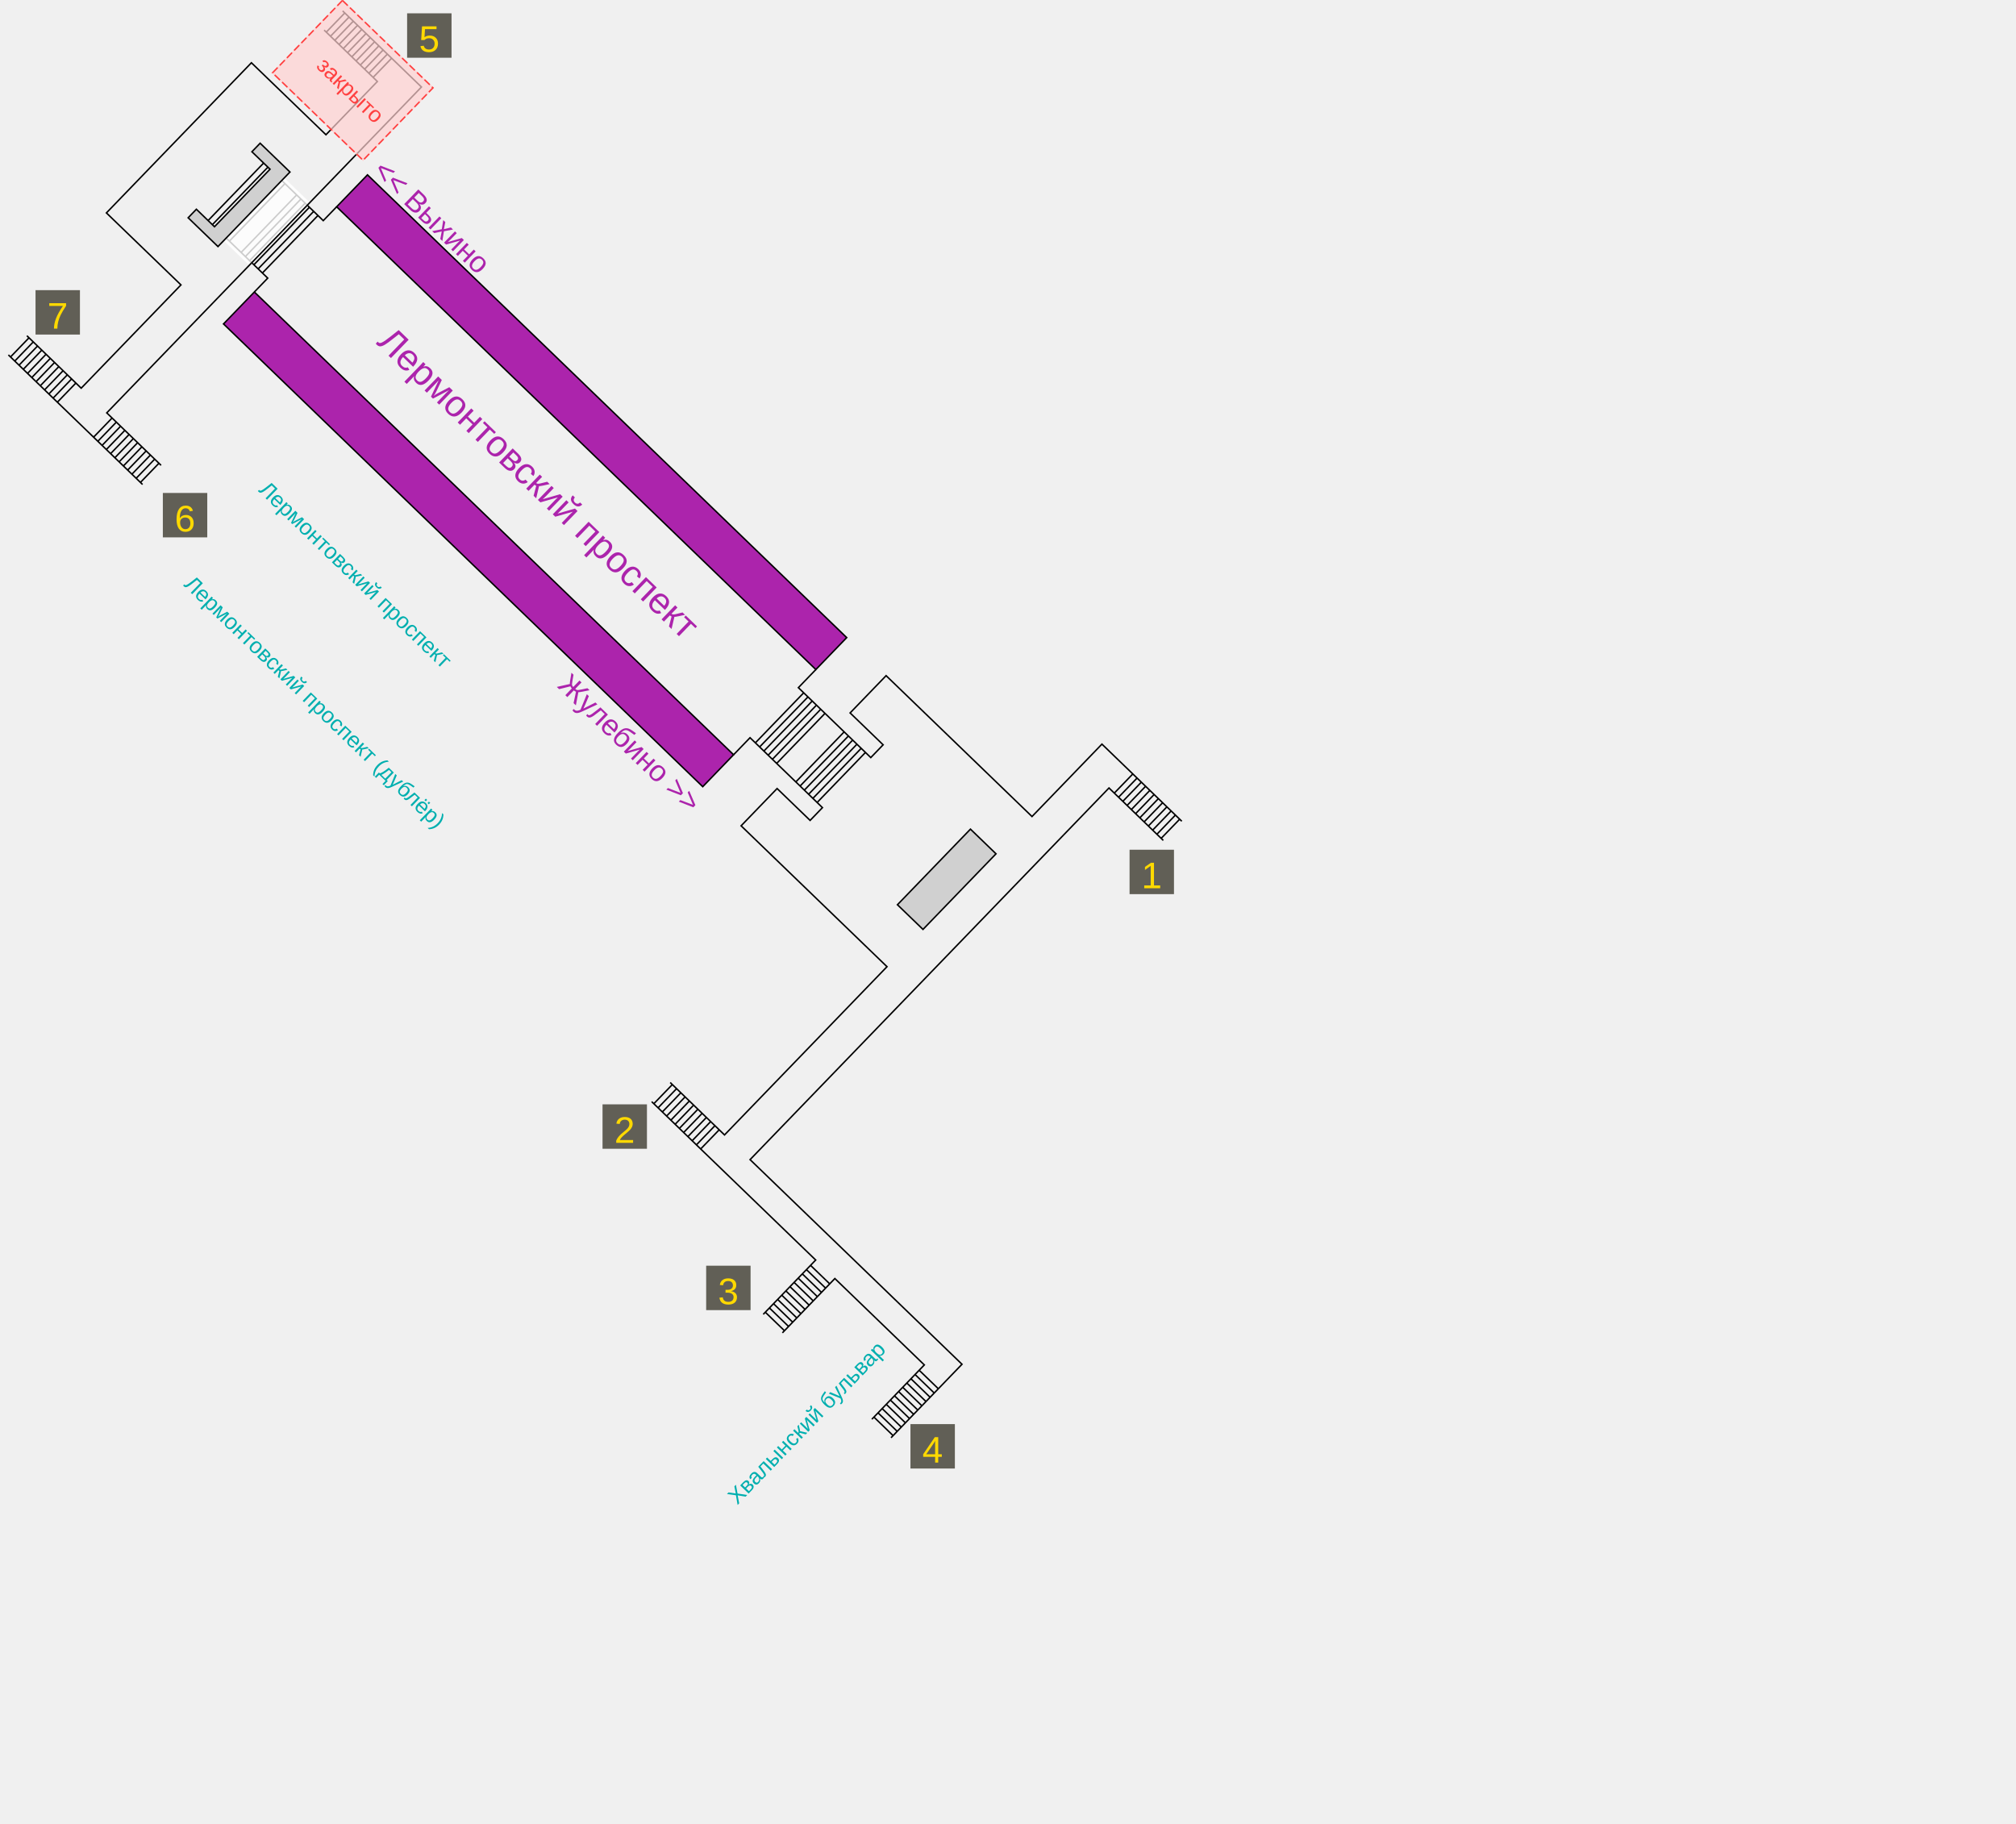
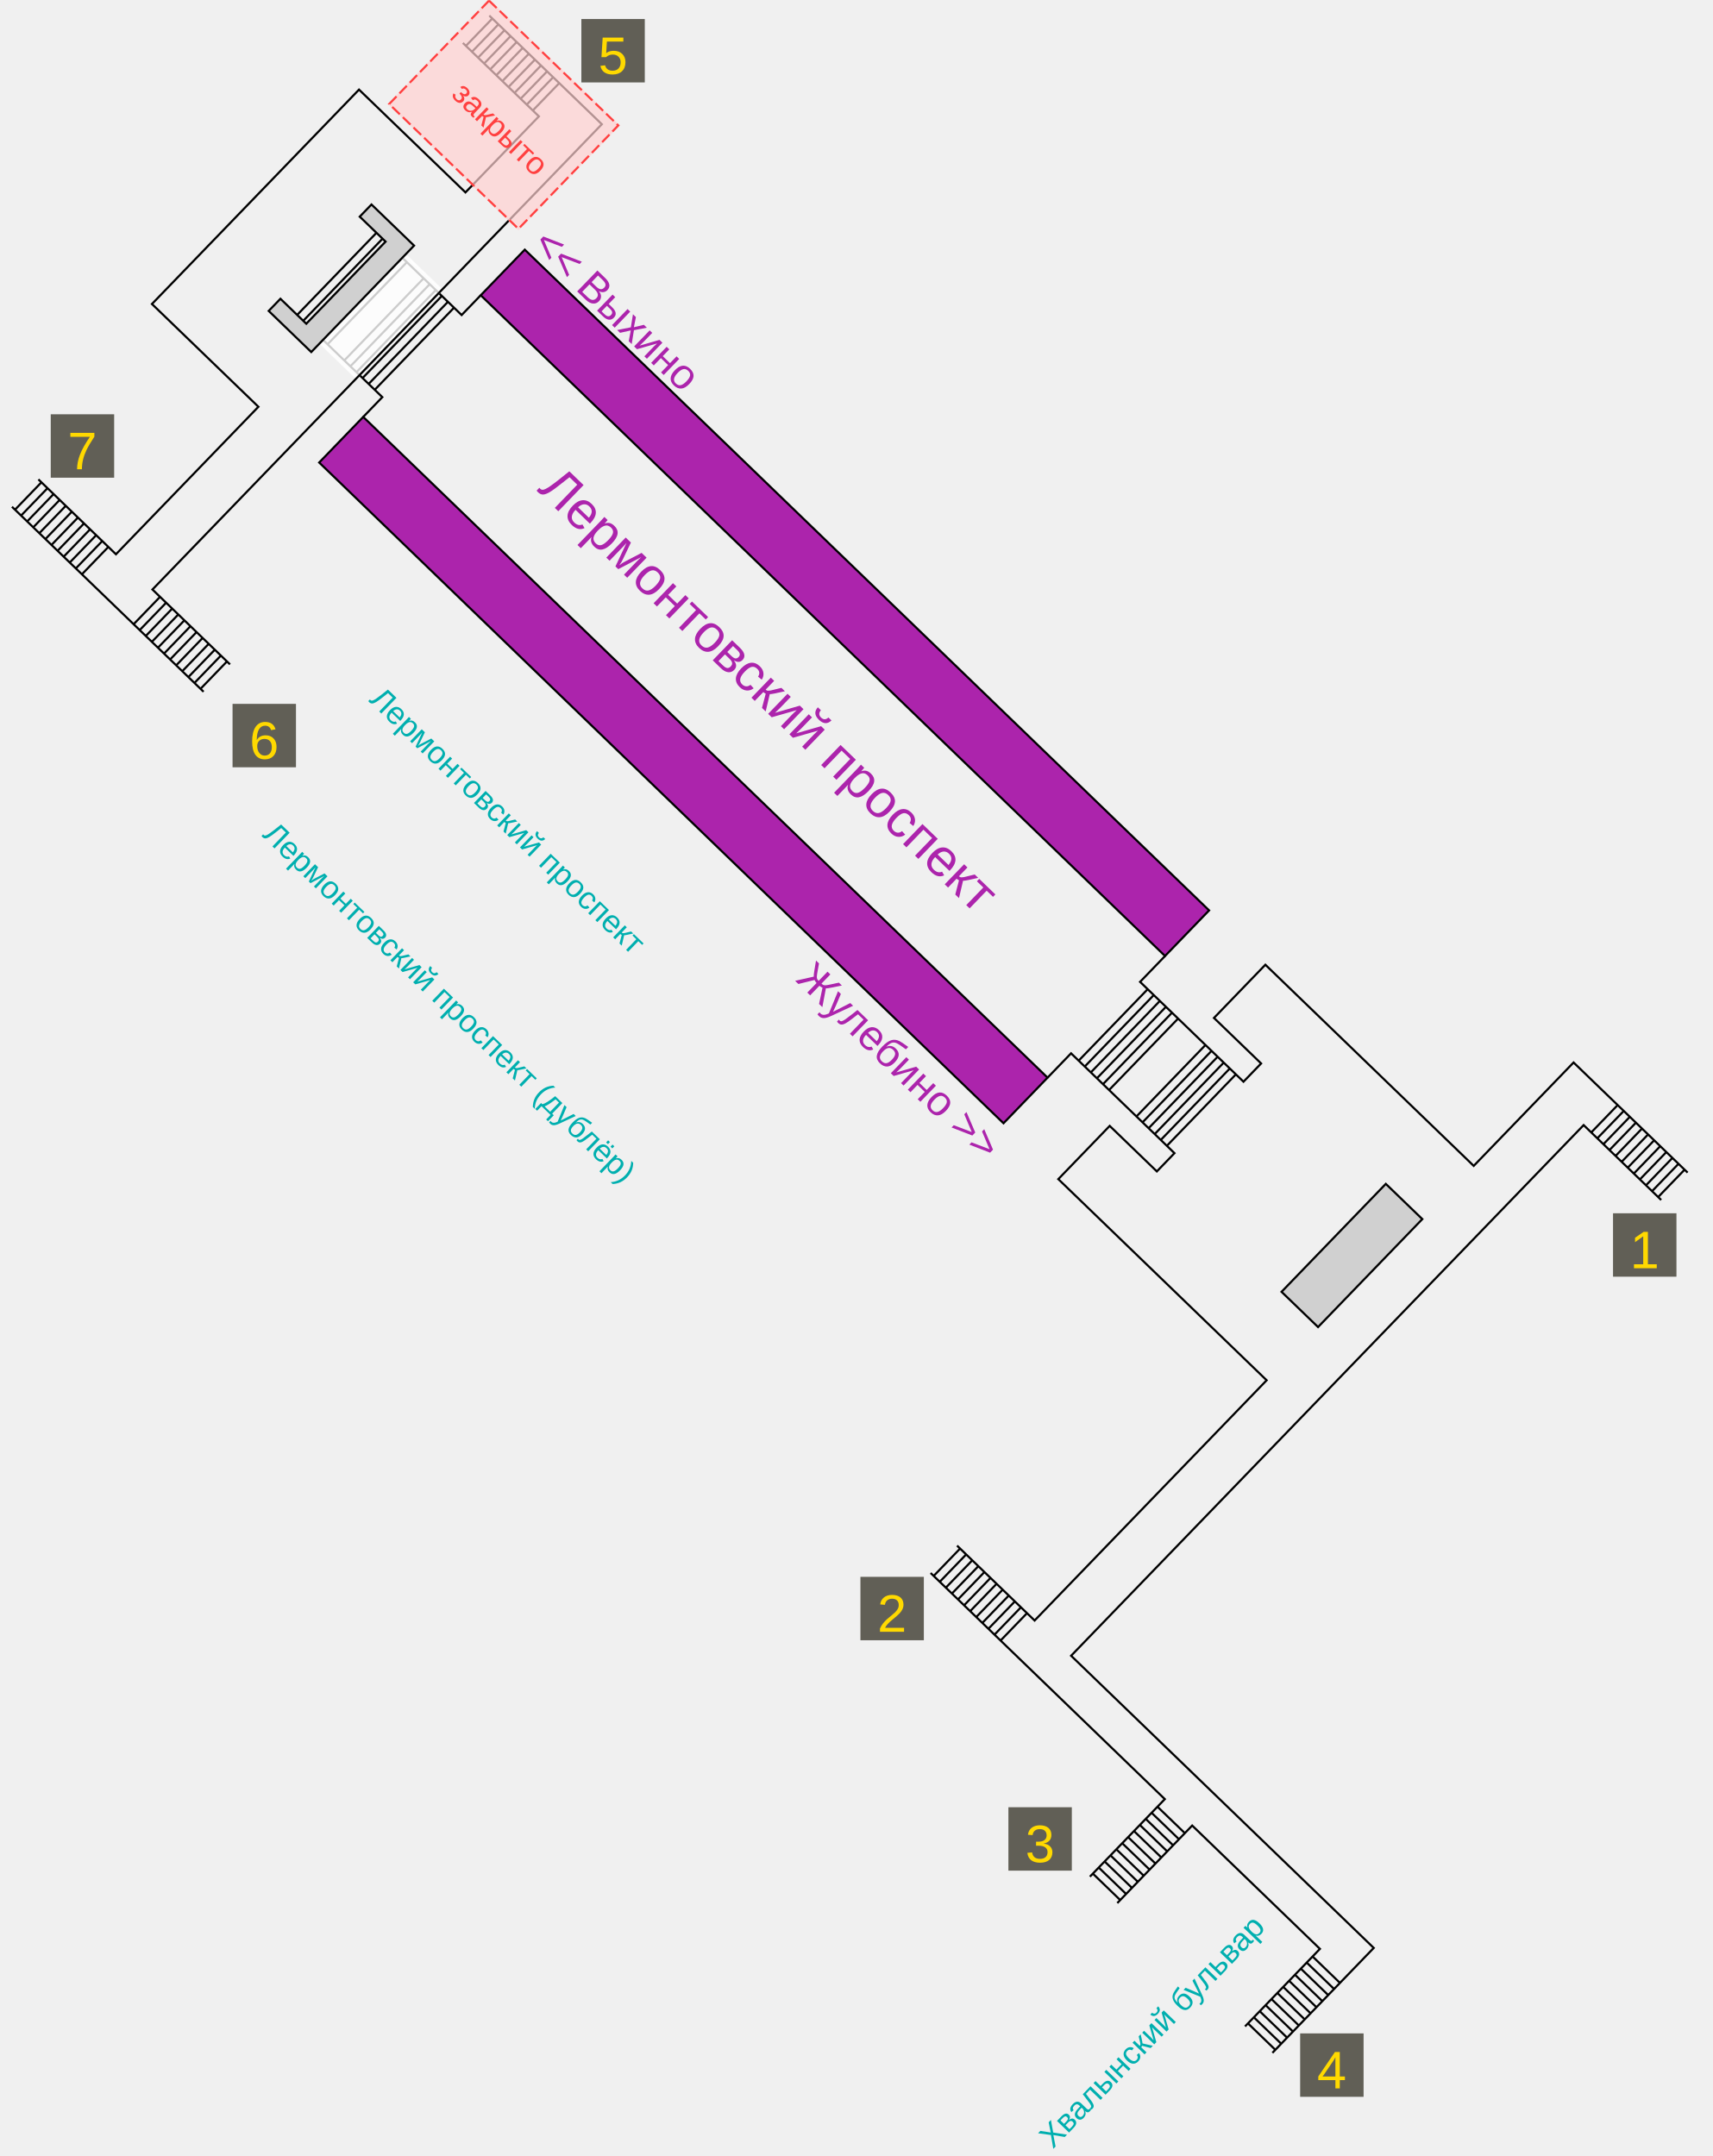
- <svg xmlns="http://www.w3.org/2000/svg" baseProfile="full" height="100%" version="1.1" width="100%">
+ <svg xmlns="http://www.w3.org/2000/svg" baseProfile="full" height="1020.0" version="1.1" width="810.0">
  <defs>
    <marker id="id229" markerHeight="3" markerUnits="strokeWidth" markerWidth="4" orient="auto" refX="0" refY="5" viewBox="0,0,10,10">
      <path d="M 0 0 L 10 5 L 0 10 z" />
    </marker>
  </defs>
-   <g transform="scale(0.5)">
-     <rect fill="none" height="1020" stroke="none" stroke-width="0" width="810" x="0" y="0" />
-     <g transform="rotate(44.0,405,510)">
-       <polygon fill="#ac24ac" points="20,337 470,337 470,367 20,367" stroke="#000000" stroke-width="1" />
-       <polygon fill="#ac24ac" points="20,447 470,447 470,477 20,477" stroke="#000000" stroke-width="1" />
-       <text fill="#ac24ac" font-family="Arial" font-size="20" stroke="none" stroke-width="0" x="21" y="334.0">&lt;&lt; Выхино</text>
-       <text fill="#ac24ac" font-family="Arial" font-size="20" stroke="none" stroke-width="0" x="352" y="497.0">Жулебино &gt;&gt;</text>
-       <text fill="#ac24ac" font-family="Arial" font-size="25" stroke="none" stroke-width="0" x="103" y="415.0">Лермонтовский проспект</text>
-       <polyline fill="none" points="470,367 470,384 538,384 538,372 507,372 507,337 644,337 644,269 719,269" stroke="#000000" stroke-width="1" />
-       <polyline fill="none" points="719,287 668,287 668,636 867,636 867,705" stroke="#000000" stroke-width="1" />
-       <polyline fill="none" points="747,705 747,654 593,654" stroke="#000000" stroke-width="1" />
-       <polyline fill="none" points="765,705 765,654 849,654 849,705" stroke="#000000" stroke-width="1" />
-       <polyline fill="none" points="593,636 644,636 644,478 507,478 507,443 538,443 538,431 470,431 470,447" stroke="#000000" stroke-width="1" />
-       <line stroke="#000000" stroke-width="1" x1="475" x2="475" y1="431" y2="384" />
-       <line stroke="#000000" stroke-width="1" x1="479" x2="479" y1="431" y2="384" />
-       <line stroke="#000000" stroke-width="1" x1="483" x2="483" y1="431" y2="384" />
-       <line stroke="#000000" stroke-width="1" x1="487" x2="487" y1="431" y2="384" />
-       <line stroke="#000000" stroke-width="1" x1="491" x2="491" y1="431" y2="384" />
-       <line stroke="#000000" stroke-width="1" x1="495" x2="495" y1="431" y2="384" />
-       <line stroke="#000000" stroke-width="1" x1="513" x2="513" y1="431" y2="384" />
-       <line stroke="#000000" stroke-width="1" x1="517" x2="517" y1="431" y2="384" />
-       <line stroke="#000000" stroke-width="1" x1="521" x2="521" y1="431" y2="384" />
-       <line stroke="#000000" stroke-width="1" x1="525" x2="525" y1="431" y2="384" />
-       <line stroke="#000000" stroke-width="1" x1="529" x2="529" y1="431" y2="384" />
-       <line stroke="#000000" stroke-width="1" x1="533" x2="533" y1="431" y2="384" />
-       <line stroke="#000000" stroke-width="1" x1="765" x2="747" y1="703" y2="703" />
-       <line stroke="#000000" stroke-width="1" x1="765" x2="747" y1="699" y2="699" />
-       <line stroke="#000000" stroke-width="1" x1="765" x2="747" y1="695" y2="695" />
-       <line stroke="#000000" stroke-width="1" x1="765" x2="747" y1="691" y2="691" />
-       <line stroke="#000000" stroke-width="1" x1="765" x2="747" y1="687" y2="687" />
-       <line stroke="#000000" stroke-width="1" x1="765" x2="747" y1="683" y2="683" />
-       <line stroke="#000000" stroke-width="1" x1="765" x2="747" y1="679" y2="679" />
-       <line stroke="#000000" stroke-width="1" x1="765" x2="747" y1="675" y2="675" />
-       <line stroke="#000000" stroke-width="1" x1="765" x2="747" y1="671" y2="671" />
-       <line stroke="#000000" stroke-width="1" x1="765" x2="747" y1="667" y2="667" />
-       <line stroke="#000000" stroke-width="1" x1="765" x2="747" y1="663" y2="663" />
-       <line stroke="#000000" stroke-width="1" x1="765" x2="747" y1="659" y2="659" />
-       <line stroke="#000000" stroke-width="1" x1="849" x2="867" y1="703" y2="703" />
-       <line stroke="#000000" stroke-width="1" x1="849" x2="867" y1="699" y2="699" />
-       <line stroke="#000000" stroke-width="1" x1="849" x2="867" y1="695" y2="695" />
-       <line stroke="#000000" stroke-width="1" x1="849" x2="867" y1="691" y2="691" />
-       <line stroke="#000000" stroke-width="1" x1="849" x2="867" y1="687" y2="687" />
-       <line stroke="#000000" stroke-width="1" x1="849" x2="867" y1="683" y2="683" />
-       <line stroke="#000000" stroke-width="1" x1="849" x2="867" y1="679" y2="679" />
-       <line stroke="#000000" stroke-width="1" x1="849" x2="867" y1="675" y2="675" />
-       <line stroke="#000000" stroke-width="1" x1="849" x2="867" y1="671" y2="671" />
-       <line stroke="#000000" stroke-width="1" x1="849" x2="867" y1="667" y2="667" />
-       <line stroke="#000000" stroke-width="1" x1="849" x2="867" y1="663" y2="663" />
-       <line stroke="#000000" stroke-width="1" x1="849" x2="867" y1="659" y2="659" />
-       <line stroke="#000000" stroke-width="1" x1="595" x2="595" y1="636" y2="654" />
-       <line stroke="#000000" stroke-width="1" x1="599" x2="599" y1="636" y2="654" />
-       <line stroke="#000000" stroke-width="1" x1="603" x2="603" y1="636" y2="654" />
-       <line stroke="#000000" stroke-width="1" x1="607" x2="607" y1="636" y2="654" />
-       <line stroke="#000000" stroke-width="1" x1="611" x2="611" y1="636" y2="654" />
-       <line stroke="#000000" stroke-width="1" x1="615" x2="615" y1="636" y2="654" />
-       <line stroke="#000000" stroke-width="1" x1="619" x2="619" y1="636" y2="654" />
-       <line stroke="#000000" stroke-width="1" x1="623" x2="623" y1="636" y2="654" />
-       <line stroke="#000000" stroke-width="1" x1="627" x2="627" y1="636" y2="654" />
-       <line stroke="#000000" stroke-width="1" x1="631" x2="631" y1="636" y2="654" />
-       <line stroke="#000000" stroke-width="1" x1="635" x2="635" y1="636" y2="654" />
-       <line stroke="#000000" stroke-width="1" x1="639" x2="639" y1="636" y2="654" />
-       <line stroke="#000000" stroke-width="1" x1="717" x2="717" y1="287" y2="269" />
-       <line stroke="#000000" stroke-width="1" x1="713" x2="713" y1="287" y2="269" />
-       <line stroke="#000000" stroke-width="1" x1="709" x2="709" y1="287" y2="269" />
-       <line stroke="#000000" stroke-width="1" x1="705" x2="705" y1="287" y2="269" />
-       <line stroke="#000000" stroke-width="1" x1="701" x2="701" y1="287" y2="269" />
-       <line stroke="#000000" stroke-width="1" x1="697" x2="697" y1="287" y2="269" />
-       <line stroke="#000000" stroke-width="1" x1="693" x2="693" y1="287" y2="269" />
-       <line stroke="#000000" stroke-width="1" x1="689" x2="689" y1="287" y2="269" />
-       <line stroke="#000000" stroke-width="1" x1="685" x2="685" y1="287" y2="269" />
-       <line stroke="#000000" stroke-width="1" x1="681" x2="681" y1="287" y2="269" />
-       <line stroke="#000000" stroke-width="1" x1="677" x2="677" y1="287" y2="269" />
-       <line stroke="#000000" stroke-width="1" x1="673" x2="673" y1="287" y2="269" />
-       <polygon fill="#d0d0d0" points="620,443 620,372 644,372 644,443" stroke="#000000" stroke-width="1" />
-       <polyline fill="none" points="20,367 20,380 -19,380" stroke="#000000" stroke-width="1" />
-       <polyline fill="none" points="-19,434 20,434 20,447" stroke="#000000" stroke-width="1" />
-       <line stroke="#000000" stroke-width="1" x1="15" x2="15" y1="380" y2="434" />
-       <line stroke="#000000" stroke-width="1" x1="11" x2="11" y1="380" y2="434" />
-       <line stroke="#000000" stroke-width="1" x1="7" x2="7" y1="380" y2="434" />
-       <line stroke="#000000" stroke-width="1" x1="3" x2="3" y1="380" y2="434" />
-       <line stroke="#000000" stroke-width="1" x1="-1" x2="-1" y1="380" y2="434" />
-       <line stroke="#000000" stroke-width="1" x1="-5" x2="-5" y1="380" y2="434" />
-       <line stroke="#000000" stroke-width="1" x1="-16" x2="-16" y1="380" y2="434" />
-       <line stroke="#000000" stroke-width="1" x1="-20" x2="-20" y1="380" y2="434" />
-       <line stroke="#000000" stroke-width="1" x1="-24" x2="-24" y1="380" y2="434" />
-       <line stroke="#000000" stroke-width="1" x1="-28" x2="-28" y1="380" y2="434" />
-       <line stroke="#000000" stroke-width="1" x1="-32" x2="-32" y1="380" y2="434" />
-       <line stroke="#000000" stroke-width="1" x1="-36" x2="-36" y1="380" y2="434" />
+   <g>
+     <rect fill="none" height="1020.0" stroke="none" stroke-width="0" width="810.0" x="0.0" y="0.0" />
+     <g transform="rotate(44.0,405.0,510.0)">
+       <polygon fill="#ac24ac" points="20.0,337.0 470.0,337.0 470.0,367.0 20.0,367.0" stroke="#000000" stroke-width="1" />
+       <polygon fill="#ac24ac" points="20.0,447.0 470.0,447.0 470.0,477.0 20.0,477.0" stroke="#000000" stroke-width="1" />
+       <text fill="#ac24ac" font-family="Arial" font-size="20.0" stroke="none" stroke-width="0" x="21.0" y="334.0">&lt;&lt; Выхино</text>
+       <text fill="#ac24ac" font-family="Arial" font-size="20.0" stroke="none" stroke-width="0" x="352.0" y="497.0">Жулебино &gt;&gt;</text>
+       <text fill="#ac24ac" font-family="Arial" font-size="25.0" stroke="none" stroke-width="0" x="103.0" y="415.0">Лермонтовский проспект</text>
+       <polyline fill="none" points="470.0,367.0 470.0,384.0 538.0,384.0 538.0,372.0 507.0,372.0 507.0,337.0 644.0,337.0 644.0,269.0 719.0,269.0" stroke="#000000" stroke-width="1" />
+       <polyline fill="none" points="719.0,287.0 668.0,287.0 668.0,636.0 867.0,636.0 867.0,705.0" stroke="#000000" stroke-width="1" />
+       <polyline fill="none" points="747.0,705.0 747.0,654.0 593.0,654.0" stroke="#000000" stroke-width="1" />
+       <polyline fill="none" points="765.0,705.0 765.0,654.0 849.0,654.0 849.0,705.0" stroke="#000000" stroke-width="1" />
+       <polyline fill="none" points="593.0,636.0 644.0,636.0 644.0,478.0 507.0,478.0 507.0,443.0 538.0,443.0 538.0,431.0 470.0,431.0 470.0,447.0" stroke="#000000" stroke-width="1" />
+       <line stroke="#000000" stroke-width="1" x1="475.0" x2="475.0" y1="431.0" y2="384.0" />
+       <line stroke="#000000" stroke-width="1" x1="479.0" x2="479.0" y1="431.0" y2="384.0" />
+       <line stroke="#000000" stroke-width="1" x1="483.0" x2="483.0" y1="431.0" y2="384.0" />
+       <line stroke="#000000" stroke-width="1" x1="487.0" x2="487.0" y1="431.0" y2="384.0" />
+       <line stroke="#000000" stroke-width="1" x1="491.0" x2="491.0" y1="431.0" y2="384.0" />
+       <line stroke="#000000" stroke-width="1" x1="495.0" x2="495.0" y1="431.0" y2="384.0" />
+       <line stroke="#000000" stroke-width="1" x1="513.0" x2="513.0" y1="431.0" y2="384.0" />
+       <line stroke="#000000" stroke-width="1" x1="517.0" x2="517.0" y1="431.0" y2="384.0" />
+       <line stroke="#000000" stroke-width="1" x1="521.0" x2="521.0" y1="431.0" y2="384.0" />
+       <line stroke="#000000" stroke-width="1" x1="525.0" x2="525.0" y1="431.0" y2="384.0" />
+       <line stroke="#000000" stroke-width="1" x1="529.0" x2="529.0" y1="431.0" y2="384.0" />
+       <line stroke="#000000" stroke-width="1" x1="533.0" x2="533.0" y1="431.0" y2="384.0" />
+       <line stroke="#000000" stroke-width="1" x1="765.0" x2="747.0" y1="703.0" y2="703.0" />
+       <line stroke="#000000" stroke-width="1" x1="765.0" x2="747.0" y1="699.0" y2="699.0" />
+       <line stroke="#000000" stroke-width="1" x1="765.0" x2="747.0" y1="695.0" y2="695.0" />
+       <line stroke="#000000" stroke-width="1" x1="765.0" x2="747.0" y1="691.0" y2="691.0" />
+       <line stroke="#000000" stroke-width="1" x1="765.0" x2="747.0" y1="687.0" y2="687.0" />
+       <line stroke="#000000" stroke-width="1" x1="765.0" x2="747.0" y1="683.0" y2="683.0" />
+       <line stroke="#000000" stroke-width="1" x1="765.0" x2="747.0" y1="679.0" y2="679.0" />
+       <line stroke="#000000" stroke-width="1" x1="765.0" x2="747.0" y1="675.0" y2="675.0" />
+       <line stroke="#000000" stroke-width="1" x1="765.0" x2="747.0" y1="671.0" y2="671.0" />
+       <line stroke="#000000" stroke-width="1" x1="765.0" x2="747.0" y1="667.0" y2="667.0" />
+       <line stroke="#000000" stroke-width="1" x1="765.0" x2="747.0" y1="663.0" y2="663.0" />
+       <line stroke="#000000" stroke-width="1" x1="765.0" x2="747.0" y1="659.0" y2="659.0" />
+       <line stroke="#000000" stroke-width="1" x1="849.0" x2="867.0" y1="703.0" y2="703.0" />
+       <line stroke="#000000" stroke-width="1" x1="849.0" x2="867.0" y1="699.0" y2="699.0" />
+       <line stroke="#000000" stroke-width="1" x1="849.0" x2="867.0" y1="695.0" y2="695.0" />
+       <line stroke="#000000" stroke-width="1" x1="849.0" x2="867.0" y1="691.0" y2="691.0" />
+       <line stroke="#000000" stroke-width="1" x1="849.0" x2="867.0" y1="687.0" y2="687.0" />
+       <line stroke="#000000" stroke-width="1" x1="849.0" x2="867.0" y1="683.0" y2="683.0" />
+       <line stroke="#000000" stroke-width="1" x1="849.0" x2="867.0" y1="679.0" y2="679.0" />
+       <line stroke="#000000" stroke-width="1" x1="849.0" x2="867.0" y1="675.0" y2="675.0" />
+       <line stroke="#000000" stroke-width="1" x1="849.0" x2="867.0" y1="671.0" y2="671.0" />
+       <line stroke="#000000" stroke-width="1" x1="849.0" x2="867.0" y1="667.0" y2="667.0" />
+       <line stroke="#000000" stroke-width="1" x1="849.0" x2="867.0" y1="663.0" y2="663.0" />
+       <line stroke="#000000" stroke-width="1" x1="849.0" x2="867.0" y1="659.0" y2="659.0" />
+       <line stroke="#000000" stroke-width="1" x1="595.0" x2="595.0" y1="636.0" y2="654.0" />
+       <line stroke="#000000" stroke-width="1" x1="599.0" x2="599.0" y1="636.0" y2="654.0" />
+       <line stroke="#000000" stroke-width="1" x1="603.0" x2="603.0" y1="636.0" y2="654.0" />
+       <line stroke="#000000" stroke-width="1" x1="607.0" x2="607.0" y1="636.0" y2="654.0" />
+       <line stroke="#000000" stroke-width="1" x1="611.0" x2="611.0" y1="636.0" y2="654.0" />
+       <line stroke="#000000" stroke-width="1" x1="615.0" x2="615.0" y1="636.0" y2="654.0" />
+       <line stroke="#000000" stroke-width="1" x1="619.0" x2="619.0" y1="636.0" y2="654.0" />
+       <line stroke="#000000" stroke-width="1" x1="623.0" x2="623.0" y1="636.0" y2="654.0" />
+       <line stroke="#000000" stroke-width="1" x1="627.0" x2="627.0" y1="636.0" y2="654.0" />
+       <line stroke="#000000" stroke-width="1" x1="631.0" x2="631.0" y1="636.0" y2="654.0" />
+       <line stroke="#000000" stroke-width="1" x1="635.0" x2="635.0" y1="636.0" y2="654.0" />
+       <line stroke="#000000" stroke-width="1" x1="639.0" x2="639.0" y1="636.0" y2="654.0" />
+       <line stroke="#000000" stroke-width="1" x1="717.0" x2="717.0" y1="287.0" y2="269.0" />
+       <line stroke="#000000" stroke-width="1" x1="713.0" x2="713.0" y1="287.0" y2="269.0" />
+       <line stroke="#000000" stroke-width="1" x1="709.0" x2="709.0" y1="287.0" y2="269.0" />
+       <line stroke="#000000" stroke-width="1" x1="705.0" x2="705.0" y1="287.0" y2="269.0" />
+       <line stroke="#000000" stroke-width="1" x1="701.0" x2="701.0" y1="287.0" y2="269.0" />
+       <line stroke="#000000" stroke-width="1" x1="697.0" x2="697.0" y1="287.0" y2="269.0" />
+       <line stroke="#000000" stroke-width="1" x1="693.0" x2="693.0" y1="287.0" y2="269.0" />
+       <line stroke="#000000" stroke-width="1" x1="689.0" x2="689.0" y1="287.0" y2="269.0" />
+       <line stroke="#000000" stroke-width="1" x1="685.0" x2="685.0" y1="287.0" y2="269.0" />
+       <line stroke="#000000" stroke-width="1" x1="681.0" x2="681.0" y1="287.0" y2="269.0" />
+       <line stroke="#000000" stroke-width="1" x1="677.0" x2="677.0" y1="287.0" y2="269.0" />
+       <line stroke="#000000" stroke-width="1" x1="673.0" x2="673.0" y1="287.0" y2="269.0" />
+       <polygon fill="#d0d0d0" points="620.0,443.0 620.0,372.0 644.0,372.0 644.0,443.0" stroke="#000000" stroke-width="1" />
+       <polyline fill="none" points="20.0,367.0 20.0,380.0 -19.0,380.0" stroke="#000000" stroke-width="1" />
+       <polyline fill="none" points="-19.0,434.0 20.0,434.0 20.0,447.0" stroke="#000000" stroke-width="1" />
+       <line stroke="#000000" stroke-width="1" x1="15.0" x2="15.0" y1="380.0" y2="434.0" />
+       <line stroke="#000000" stroke-width="1" x1="11.0" x2="11.0" y1="380.0" y2="434.0" />
+       <line stroke="#000000" stroke-width="1" x1="7.0" x2="7.0" y1="380.0" y2="434.0" />
+       <line stroke="#000000" stroke-width="1" x1="3.0" x2="3.0" y1="380.0" y2="434.0" />
+       <line stroke="#000000" stroke-width="1" x1="-1.0" x2="-1.0" y1="380.0" y2="434.0" />
+       <line stroke="#000000" stroke-width="1" x1="-5.0" x2="-5.0" y1="380.0" y2="434.0" />
+       <line stroke="#000000" stroke-width="1" x1="-16.0" x2="-16.0" y1="380.0" y2="434.0" />
+       <line stroke="#000000" stroke-width="1" x1="-20.0" x2="-20.0" y1="380.0" y2="434.0" />
+       <line stroke="#000000" stroke-width="1" x1="-24.0" x2="-24.0" y1="380.0" y2="434.0" />
+       <line stroke="#000000" stroke-width="1" x1="-28.0" x2="-28.0" y1="380.0" y2="434.0" />
+       <line stroke="#000000" stroke-width="1" x1="-32.0" x2="-32.0" y1="380.0" y2="434.0" />
+       <line stroke="#000000" stroke-width="1" x1="-36.0" x2="-36.0" y1="380.0" y2="434.0" />
    </g>
-     <g fill="#d0d0d0" fill-opacity="0.8" stroke="#000000" stroke-opacity="0.8" transform="rotate(44.0,405,510)">
-       <polygon fill="#ffffff" points="-19,378 5,378 5,436 -19,436" stroke="#ffffff" stroke-width="1" />
+     <g fill="#d0d0d0" fill-opacity="0.8" stroke="#000000" stroke-opacity="0.8" transform="rotate(44.0,405.0,510.0)">
+       <polygon fill="#ffffff" points="-19.0,378.0 5.0,378.0 5.0,436.0 -19.0,436.0" stroke="#ffffff" stroke-width="1" />
    </g>
-     <g fill="#ffffff" fill-opacity="1.0" stroke="#ffffff" stroke-opacity="1.0" transform="rotate(44.0,405,510)">
-       <polyline fill="none" points="-69,287 -19,287 -19,337 -89,337 -89,478 -19,478 -19,575 -70,575" stroke="#000000" stroke-width="1" />
-       <polyline fill="none" points="56,575 5,575 5,269 -69,269" stroke="#000000" stroke-width="1" />
-       <polyline fill="none" points="56,593 -70,593" stroke="#000000" stroke-width="1" />
-       <line stroke="#000000" stroke-width="1" x1="-67" x2="-67" y1="287" y2="269" />
-       <line stroke="#000000" stroke-width="1" x1="-63" x2="-63" y1="287" y2="269" />
-       <line stroke="#000000" stroke-width="1" x1="-59" x2="-59" y1="287" y2="269" />
-       <line stroke="#000000" stroke-width="1" x1="-55" x2="-55" y1="287" y2="269" />
-       <line stroke="#000000" stroke-width="1" x1="-51" x2="-51" y1="287" y2="269" />
-       <line stroke="#000000" stroke-width="1" x1="-47" x2="-47" y1="287" y2="269" />
-       <line stroke="#000000" stroke-width="1" x1="-43" x2="-43" y1="287" y2="269" />
-       <line stroke="#000000" stroke-width="1" x1="-39" x2="-39" y1="287" y2="269" />
-       <line stroke="#000000" stroke-width="1" x1="-35" x2="-35" y1="287" y2="269" />
-       <line stroke="#000000" stroke-width="1" x1="-31" x2="-31" y1="287" y2="269" />
-       <line stroke="#000000" stroke-width="1" x1="-27" x2="-27" y1="287" y2="269" />
-       <line stroke="#000000" stroke-width="1" x1="-23" x2="-23" y1="287" y2="269" />
-       <line stroke="#000000" stroke-width="1" x1="-68" x2="-68" y1="575" y2="593" />
-       <line stroke="#000000" stroke-width="1" x1="-64" x2="-64" y1="575" y2="593" />
-       <line stroke="#000000" stroke-width="1" x1="-60" x2="-60" y1="575" y2="593" />
-       <line stroke="#000000" stroke-width="1" x1="-56" x2="-56" y1="575" y2="593" />
-       <line stroke="#000000" stroke-width="1" x1="-52" x2="-52" y1="575" y2="593" />
-       <line stroke="#000000" stroke-width="1" x1="-48" x2="-48" y1="575" y2="593" />
-       <line stroke="#000000" stroke-width="1" x1="-44" x2="-44" y1="575" y2="593" />
-       <line stroke="#000000" stroke-width="1" x1="-40" x2="-40" y1="575" y2="593" />
-       <line stroke="#000000" stroke-width="1" x1="-36" x2="-36" y1="575" y2="593" />
-       <line stroke="#000000" stroke-width="1" x1="-32" x2="-32" y1="575" y2="593" />
-       <line stroke="#000000" stroke-width="1" x1="-28" x2="-28" y1="575" y2="593" />
-       <line stroke="#000000" stroke-width="1" x1="-24" x2="-24" y1="575" y2="593" />
-       <line stroke="#000000" stroke-width="1" x1="54" x2="54" y1="575" y2="593" />
-       <line stroke="#000000" stroke-width="1" x1="50" x2="50" y1="575" y2="593" />
-       <line stroke="#000000" stroke-width="1" x1="46" x2="46" y1="575" y2="593" />
-       <line stroke="#000000" stroke-width="1" x1="42" x2="42" y1="575" y2="593" />
-       <line stroke="#000000" stroke-width="1" x1="38" x2="38" y1="575" y2="593" />
-       <line stroke="#000000" stroke-width="1" x1="34" x2="34" y1="575" y2="593" />
-       <line stroke="#000000" stroke-width="1" x1="30" x2="30" y1="575" y2="593" />
-       <line stroke="#000000" stroke-width="1" x1="26" x2="26" y1="575" y2="593" />
-       <line stroke="#000000" stroke-width="1" x1="22" x2="22" y1="575" y2="593" />
-       <line stroke="#000000" stroke-width="1" x1="18" x2="18" y1="575" y2="593" />
-       <line stroke="#000000" stroke-width="1" x1="14" x2="14" y1="575" y2="593" />
-       <line stroke="#000000" stroke-width="1" x1="10" x2="10" y1="575" y2="593" />
-       <polygon fill="#d0d0d0" points="-47,442 -47,434 -30,434 -30,380 -47,380 -47,372 -19,372 -19,442" stroke="#000000" stroke-width="1" />
-       <text fill="#00afaf" font-family="Arial" font-size="15" stroke="none" stroke-width="0" x="115" y="542.0">Лермонтовский проспект</text>
-       <text fill="#00afaf" font-family="Arial" font-size="15" stroke="none" stroke-width="0" x="123" y="623.0">Лермонтовский проспект (дублёр)</text>
-       <text fill="#00afaf" font-family="Arial" font-size="15" stroke="none" stroke-width="0" transform="rotate(-90.0,809,810)" x="809" y="825.0">Хвалынский бульвар</text>
+     <g fill="#ffffff" fill-opacity="1.0" stroke="#ffffff" stroke-opacity="1.0" transform="rotate(44.0,405.0,510.0)">
+       <polyline fill="none" points="-69.0,287.0 -19.0,287.0 -19.0,337.0 -89.0,337.0 -89.0,478.0 -19.0,478.0 -19.0,575.0 -70.0,575.0" stroke="#000000" stroke-width="1" />
+       <polyline fill="none" points="56.0,575.0 5.0,575.0 5.0,269.0 -69.0,269.0" stroke="#000000" stroke-width="1" />
+       <polyline fill="none" points="56.0,593.0 -70.0,593.0" stroke="#000000" stroke-width="1" />
+       <line stroke="#000000" stroke-width="1" x1="-67.0" x2="-67.0" y1="287.0" y2="269.0" />
+       <line stroke="#000000" stroke-width="1" x1="-63.0" x2="-63.0" y1="287.0" y2="269.0" />
+       <line stroke="#000000" stroke-width="1" x1="-59.0" x2="-59.0" y1="287.0" y2="269.0" />
+       <line stroke="#000000" stroke-width="1" x1="-55.0" x2="-55.0" y1="287.0" y2="269.0" />
+       <line stroke="#000000" stroke-width="1" x1="-51.0" x2="-51.0" y1="287.0" y2="269.0" />
+       <line stroke="#000000" stroke-width="1" x1="-47.0" x2="-47.0" y1="287.0" y2="269.0" />
+       <line stroke="#000000" stroke-width="1" x1="-43.0" x2="-43.0" y1="287.0" y2="269.0" />
+       <line stroke="#000000" stroke-width="1" x1="-39.0" x2="-39.0" y1="287.0" y2="269.0" />
+       <line stroke="#000000" stroke-width="1" x1="-35.0" x2="-35.0" y1="287.0" y2="269.0" />
+       <line stroke="#000000" stroke-width="1" x1="-31.0" x2="-31.0" y1="287.0" y2="269.0" />
+       <line stroke="#000000" stroke-width="1" x1="-27.0" x2="-27.0" y1="287.0" y2="269.0" />
+       <line stroke="#000000" stroke-width="1" x1="-23.0" x2="-23.0" y1="287.0" y2="269.0" />
+       <line stroke="#000000" stroke-width="1" x1="-68.0" x2="-68.0" y1="575.0" y2="593.0" />
+       <line stroke="#000000" stroke-width="1" x1="-64.0" x2="-64.0" y1="575.0" y2="593.0" />
+       <line stroke="#000000" stroke-width="1" x1="-60.0" x2="-60.0" y1="575.0" y2="593.0" />
+       <line stroke="#000000" stroke-width="1" x1="-56.0" x2="-56.0" y1="575.0" y2="593.0" />
+       <line stroke="#000000" stroke-width="1" x1="-52.0" x2="-52.0" y1="575.0" y2="593.0" />
+       <line stroke="#000000" stroke-width="1" x1="-48.0" x2="-48.0" y1="575.0" y2="593.0" />
+       <line stroke="#000000" stroke-width="1" x1="-44.0" x2="-44.0" y1="575.0" y2="593.0" />
+       <line stroke="#000000" stroke-width="1" x1="-40.0" x2="-40.0" y1="575.0" y2="593.0" />
+       <line stroke="#000000" stroke-width="1" x1="-36.0" x2="-36.0" y1="575.0" y2="593.0" />
+       <line stroke="#000000" stroke-width="1" x1="-32.0" x2="-32.0" y1="575.0" y2="593.0" />
+       <line stroke="#000000" stroke-width="1" x1="-28.0" x2="-28.0" y1="575.0" y2="593.0" />
+       <line stroke="#000000" stroke-width="1" x1="-24.0" x2="-24.0" y1="575.0" y2="593.0" />
+       <line stroke="#000000" stroke-width="1" x1="54.0" x2="54.0" y1="575.0" y2="593.0" />
+       <line stroke="#000000" stroke-width="1" x1="50.0" x2="50.0" y1="575.0" y2="593.0" />
+       <line stroke="#000000" stroke-width="1" x1="46.0" x2="46.0" y1="575.0" y2="593.0" />
+       <line stroke="#000000" stroke-width="1" x1="42.0" x2="42.0" y1="575.0" y2="593.0" />
+       <line stroke="#000000" stroke-width="1" x1="38.0" x2="38.0" y1="575.0" y2="593.0" />
+       <line stroke="#000000" stroke-width="1" x1="34.0" x2="34.0" y1="575.0" y2="593.0" />
+       <line stroke="#000000" stroke-width="1" x1="30.0" x2="30.0" y1="575.0" y2="593.0" />
+       <line stroke="#000000" stroke-width="1" x1="26.0" x2="26.0" y1="575.0" y2="593.0" />
+       <line stroke="#000000" stroke-width="1" x1="22.0" x2="22.0" y1="575.0" y2="593.0" />
+       <line stroke="#000000" stroke-width="1" x1="18.0" x2="18.0" y1="575.0" y2="593.0" />
+       <line stroke="#000000" stroke-width="1" x1="14.0" x2="14.0" y1="575.0" y2="593.0" />
+       <line stroke="#000000" stroke-width="1" x1="10.0" x2="10.0" y1="575.0" y2="593.0" />
+       <polygon fill="#d0d0d0" points="-47.0,442.0 -47.0,434.0 -30.0,434.0 -30.0,380.0 -47.0,380.0 -47.0,372.0 -19.0,372.0 -19.0,442.0" stroke="#000000" stroke-width="1" />
+       <text fill="#00afaf" font-family="Arial" font-size="15.0" stroke="none" stroke-width="0" x="115.0" y="542.0">Лермонтовский проспект</text>
+       <text fill="#00afaf" font-family="Arial" font-size="15.0" stroke="none" stroke-width="0" x="123.0" y="623.0">Лермонтовский проспект (дублёр)</text>
+       <text fill="#00afaf" font-family="Arial" font-size="15.0" stroke="none" stroke-width="0" transform="rotate(-90.0,809.0,810.0)" x="809.0" y="825.0">Хвалынский бульвар</text>
    </g>
-     <g fill="none" fill-opacity="0.7" stroke="#00afaf" stroke-opacity="0.7" transform="rotate(44.0,405,510)">
-       <polygon fill="#ffd0d0" points="-74,264 11,264 11,332 -74,332" stroke="#ffd0d0" stroke-width="1" />
+     <g fill="none" fill-opacity="0.7" stroke="#00afaf" stroke-opacity="0.7" transform="rotate(44.0,405.0,510.0)">
+       <polygon fill="#ffd0d0" points="-74.0,264.0 11.0,264.0 11.0,332.0 -74.0,332.0" stroke="#ffd0d0" stroke-width="1" />
    </g>
-     <g fill="#ffd0d0" fill-opacity="1.0" stroke="#ff4040" stroke-opacity="1.0" transform="rotate(44.0,405,510)">
-       <text fill="#ff4040" font-family="Arial" font-size="15" stroke="none" stroke-width="0" x="-56" y="309.0">закрыто</text>
-       <polyline fill="none" points="-74,264 11,264 11,332 -74,332 -74,264" stroke="#ff4040" stroke-dasharray="5 2" stroke-width="1" />
+     <g fill="#ffd0d0" fill-opacity="1.0" stroke="#ff4040" stroke-opacity="1.0" transform="rotate(44.0,405.0,510.0)">
+       <text fill="#ff4040" font-family="Arial" font-size="15.0" stroke="none" stroke-width="0" x="-56.0" y="309.0">закрыто</text>
+       <polyline fill="none" points="-74.0,264.0 11.0,264.0 11.0,332.0 -74.0,332.0 -74.0,264.0" stroke="#ff4040" stroke-dasharray="5 2" stroke-width="1" />
    </g>
    <g>
-       <rect fill="#615f56" height="30" stroke="none" stroke-width="0" width="30" x="763" y="574" />
-       <rect fill="#615f56" height="30" stroke="none" stroke-width="0" width="30" x="407" y="746" />
-       <rect fill="#615f56" height="30" stroke="none" stroke-width="0" width="30" x="477" y="855" />
-       <rect fill="#615f56" height="30" stroke="none" stroke-width="0" width="30" x="615" y="962" />
-       <rect fill="#615f56" height="30" stroke="none" stroke-width="0" width="30" x="275" y="9" />
-       <rect fill="#615f56" height="30" stroke="none" stroke-width="0" width="30" x="110" y="333" />
-       <rect fill="#615f56" height="30" stroke="none" stroke-width="0" width="30" x="24" y="196" />
-       <text fill="#ffd900" font-family="Arial" font-size="25" stroke="none" stroke-width="0" x="771" y="600.0">1</text>
-       <text fill="#ffd900" font-family="Arial" font-size="25" stroke="none" stroke-width="0" x="415" y="772.0">2</text>
-       <text fill="#ffd900" font-family="Arial" font-size="25" stroke="none" stroke-width="0" x="485" y="881.0">3</text>
-       <text fill="#ffd900" font-family="Arial" font-size="25" stroke="none" stroke-width="0" x="623" y="988.0">4</text>
-       <text fill="#ffd900" font-family="Arial" font-size="25" stroke="none" stroke-width="0" x="283" y="35.0">5</text>
-       <text fill="#ffd900" font-family="Arial" font-size="25" stroke="none" stroke-width="0" x="118" y="359.0">6</text>
-       <text fill="#ffd900" font-family="Arial" font-size="25" stroke="none" stroke-width="0" x="32" y="222.0">7</text>
+       <rect fill="#615f56" height="30.0" stroke="none" stroke-width="0" width="30.0" x="763.0" y="574.0" />
+       <rect fill="#615f56" height="30.0" stroke="none" stroke-width="0" width="30.0" x="407.0" y="746.0" />
+       <rect fill="#615f56" height="30.0" stroke="none" stroke-width="0" width="30.0" x="477.0" y="855.0" />
+       <rect fill="#615f56" height="30.0" stroke="none" stroke-width="0" width="30.0" x="615.0" y="962.0" />
+       <rect fill="#615f56" height="30.0" stroke="none" stroke-width="0" width="30.0" x="275.0" y="9.0" />
+       <rect fill="#615f56" height="30.0" stroke="none" stroke-width="0" width="30.0" x="110.0" y="333.0" />
+       <rect fill="#615f56" height="30.0" stroke="none" stroke-width="0" width="30.0" x="24.0" y="196.0" />
+       <text fill="#ffd900" font-family="Arial" font-size="25.0" stroke="none" stroke-width="0" x="771.0" y="600.0">1</text>
+       <text fill="#ffd900" font-family="Arial" font-size="25.0" stroke="none" stroke-width="0" x="415.0" y="772.0">2</text>
+       <text fill="#ffd900" font-family="Arial" font-size="25.0" stroke="none" stroke-width="0" x="485.0" y="881.0">3</text>
+       <text fill="#ffd900" font-family="Arial" font-size="25.0" stroke="none" stroke-width="0" x="623.0" y="988.0">4</text>
+       <text fill="#ffd900" font-family="Arial" font-size="25.0" stroke="none" stroke-width="0" x="283.0" y="35.0">5</text>
+       <text fill="#ffd900" font-family="Arial" font-size="25.0" stroke="none" stroke-width="0" x="118.0" y="359.0">6</text>
+       <text fill="#ffd900" font-family="Arial" font-size="25.0" stroke="none" stroke-width="0" x="32.0" y="222.0">7</text>
    </g>
  </g>
</svg>
